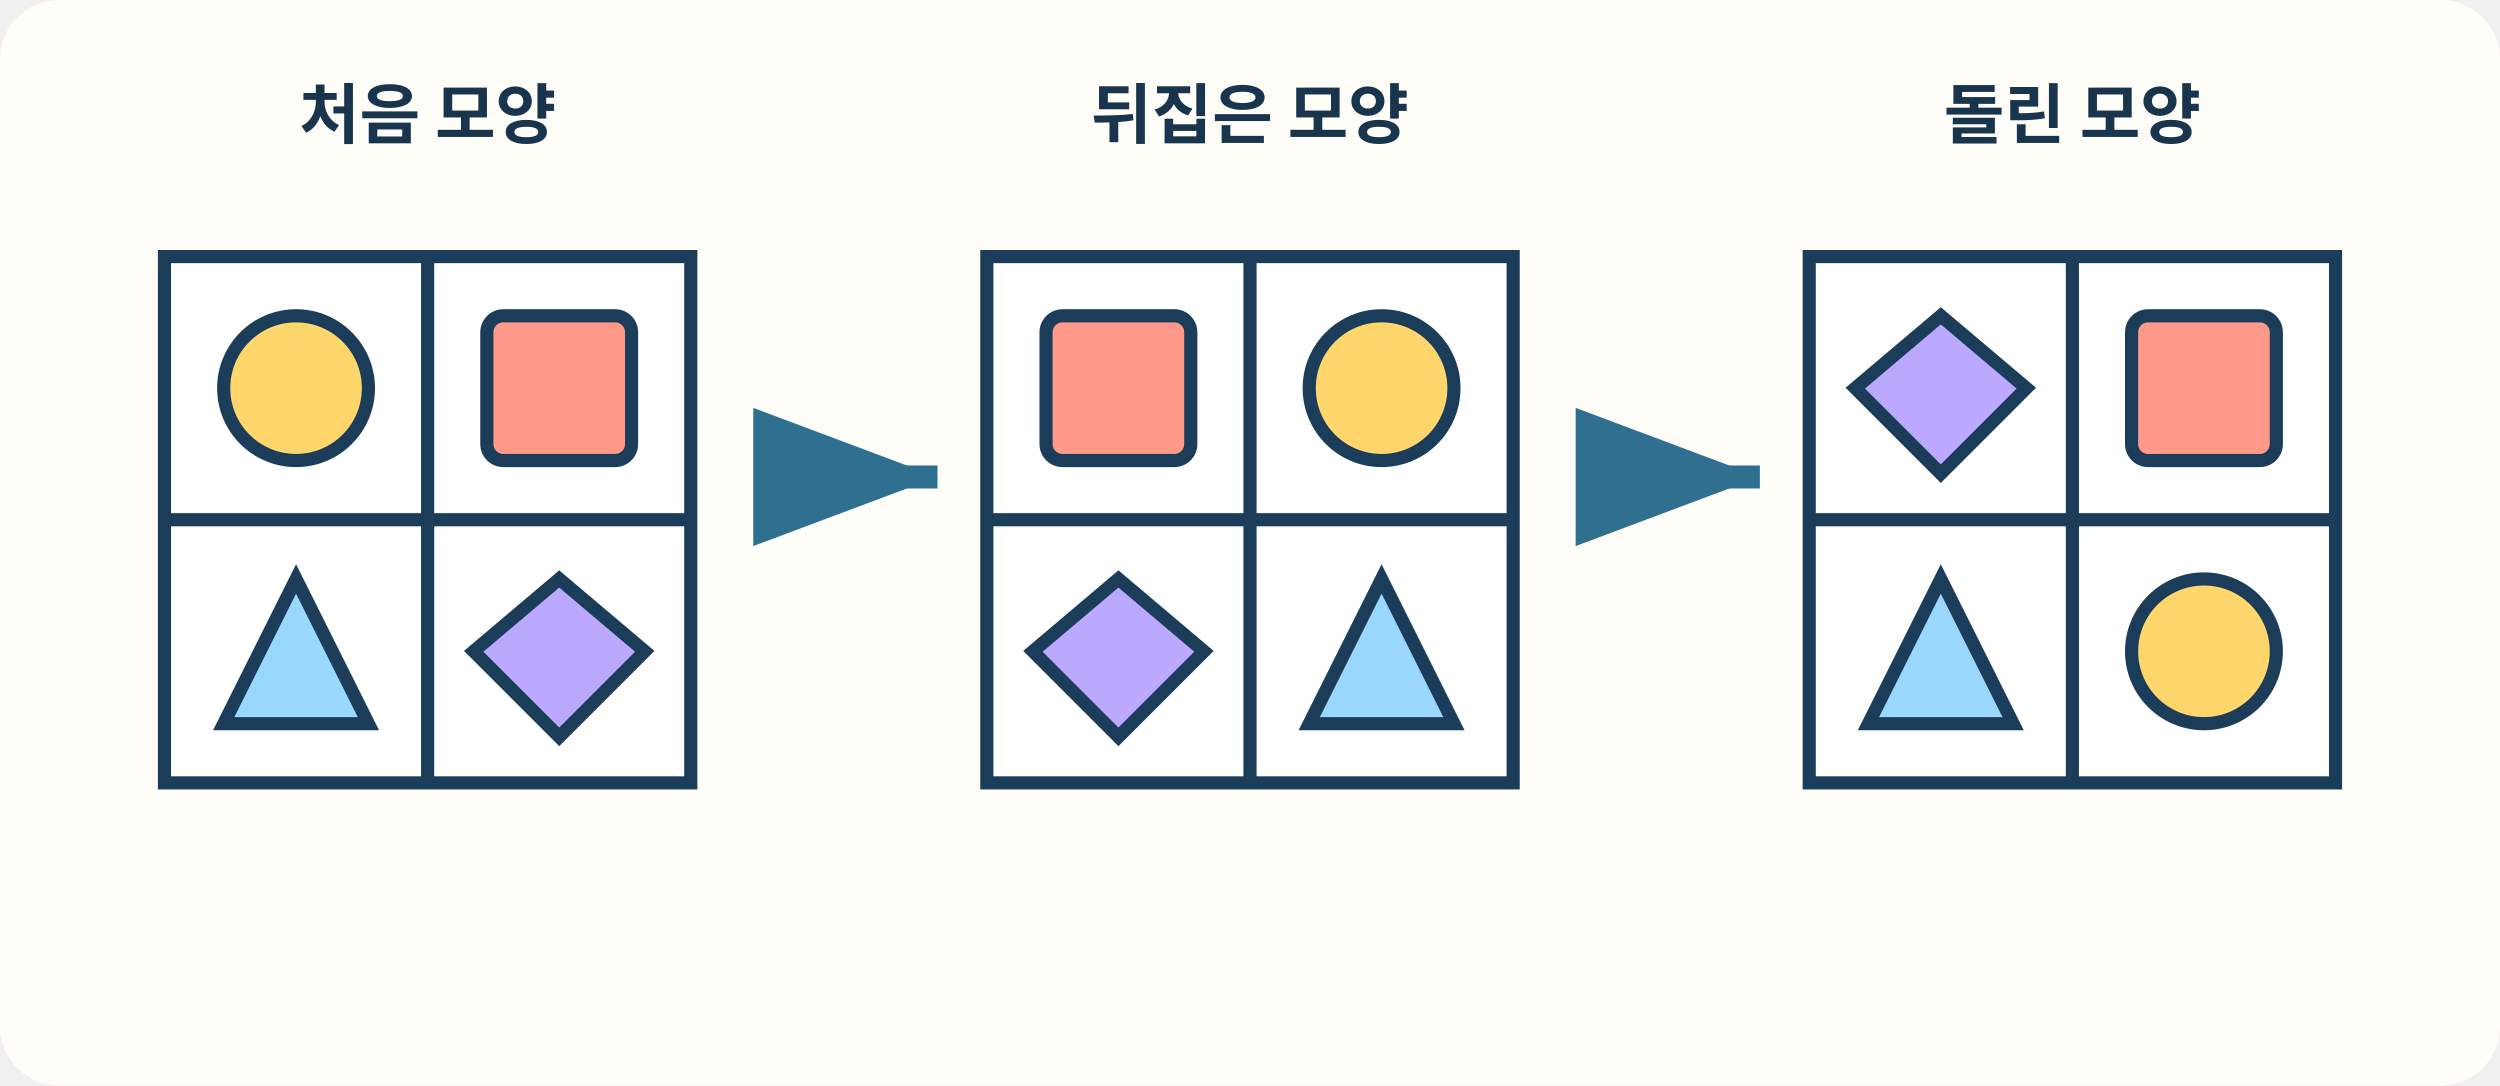
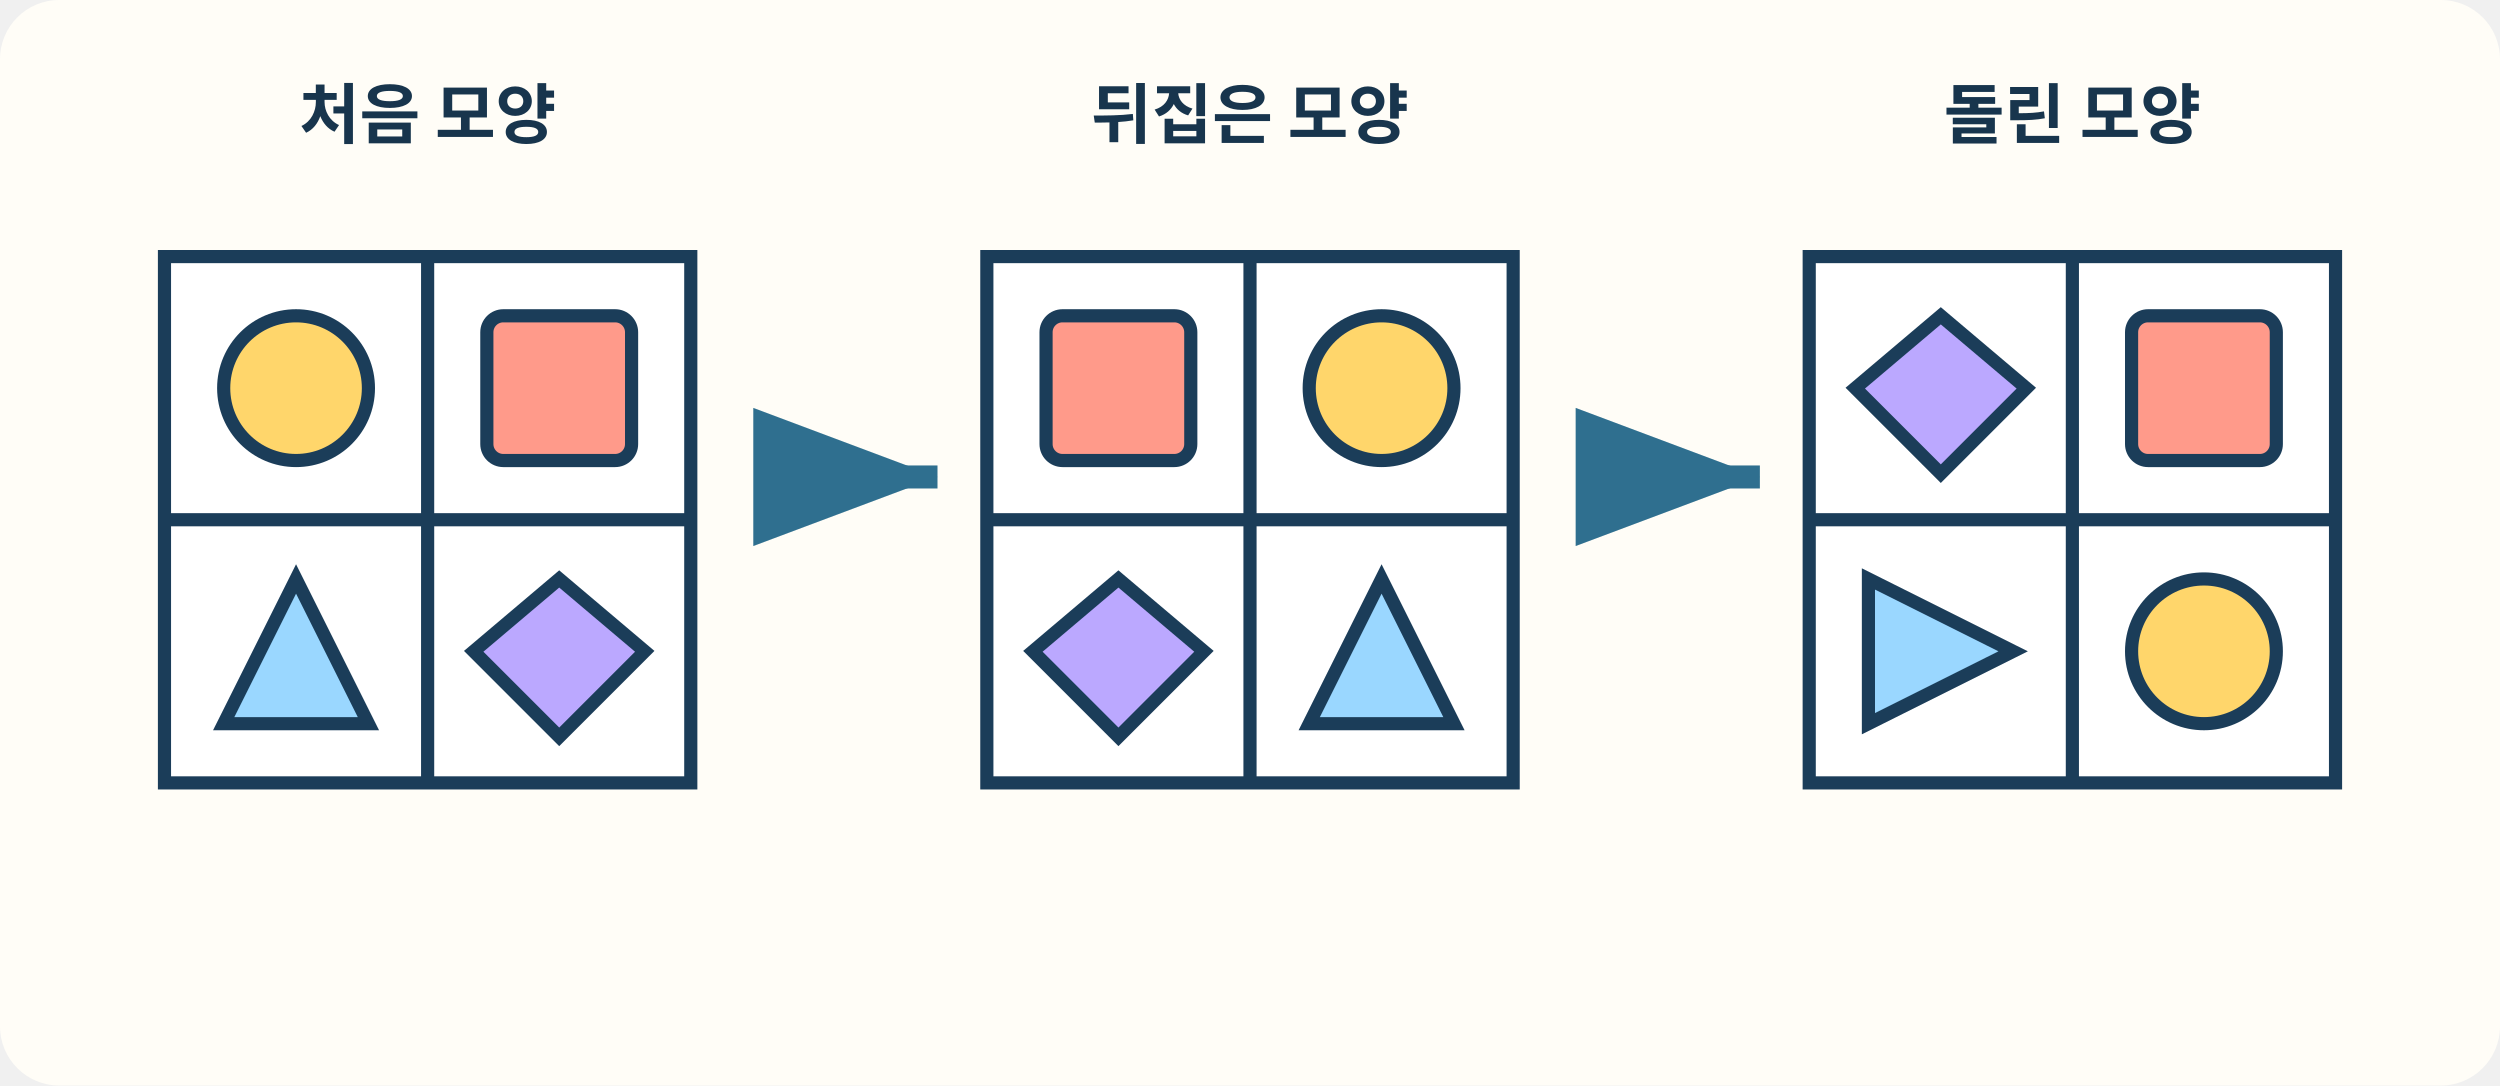
<svg xmlns="http://www.w3.org/2000/svg" viewBox="0 0 760 330" width="760" height="330">
  <rect width="760" height="330" rx="18" fill="#fffdf7" />
  <defs>
    <marker id="arrow" markerWidth="10" markerHeight="10" refX="8" refY="3" orient="auto">
      <path d="M0,0 L8,3 L0,6 Z" fill="#2f6f8f" />
    </marker>
  </defs>
  <g font-family="Arial, sans-serif" fill="#18354d" text-anchor="middle" font-weight="800">
    <text x="130" y="42" font-size="20">처음 모양</text>
    <text x="380" y="42" font-size="20">뒤집은 모양</text>
    <text x="630" y="42" font-size="20">돌린 모양</text>
  </g>
  <g transform="translate(50 78)" fill="#fff" stroke="#1b3d59" stroke-width="4">
    <rect x="0" y="0" width="160" height="160" />
    <path d="M80 0V160M0 80H160" fill="none" />
    <circle cx="40" cy="40" r="22" fill="#ffd66b" />
    <rect x="98" y="18" width="44" height="44" rx="5" fill="#ff9a8a" />
    <path d="M40 98 L62 142 H18 Z" fill="#9ad7ff" />
    <path d="M120 98 L146 120 L120 146 L94 120 Z" fill="#bba8ff" />
  </g>
  <path d="M230 145 H285" stroke="#2f6f8f" stroke-width="7" marker-end="url(#arrow)" />
  <g transform="translate(300 78)" fill="#fff" stroke="#1b3d59" stroke-width="4">
    <rect x="0" y="0" width="160" height="160" />
    <path d="M80 0V160M0 80H160" fill="none" />
    <rect x="18" y="18" width="44" height="44" rx="5" fill="#ff9a8a" />
    <circle cx="120" cy="40" r="22" fill="#ffd66b" />
    <path d="M40 98 L66 120 L40 146 L14 120 Z" fill="#bba8ff" />
    <path d="M120 98 L142 142 H98 Z" fill="#9ad7ff" />
  </g>
  <path d="M480 145 H535" stroke="#2f6f8f" stroke-width="7" marker-end="url(#arrow)" />
  <g transform="translate(550 78)" fill="#fff" stroke="#1b3d59" stroke-width="4">
    <rect x="0" y="0" width="160" height="160" />
    <path d="M80 0V160M0 80H160" fill="none" />
    <path d="M40 18 L66 40 L40 66 L14 40 Z" fill="#bba8ff" />
    <rect x="98" y="18" width="44" height="44" rx="5" fill="#ff9a8a" />
-     <path d="M40 98 L62 142 H18 Z" fill="#9ad7ff" />
+     <path d="M18 98 L18 142 L62 120 Z" fill="#9ad7ff" />
    <circle cx="120" cy="120" r="22" fill="#ffd66b" />
  </g>
</svg>
